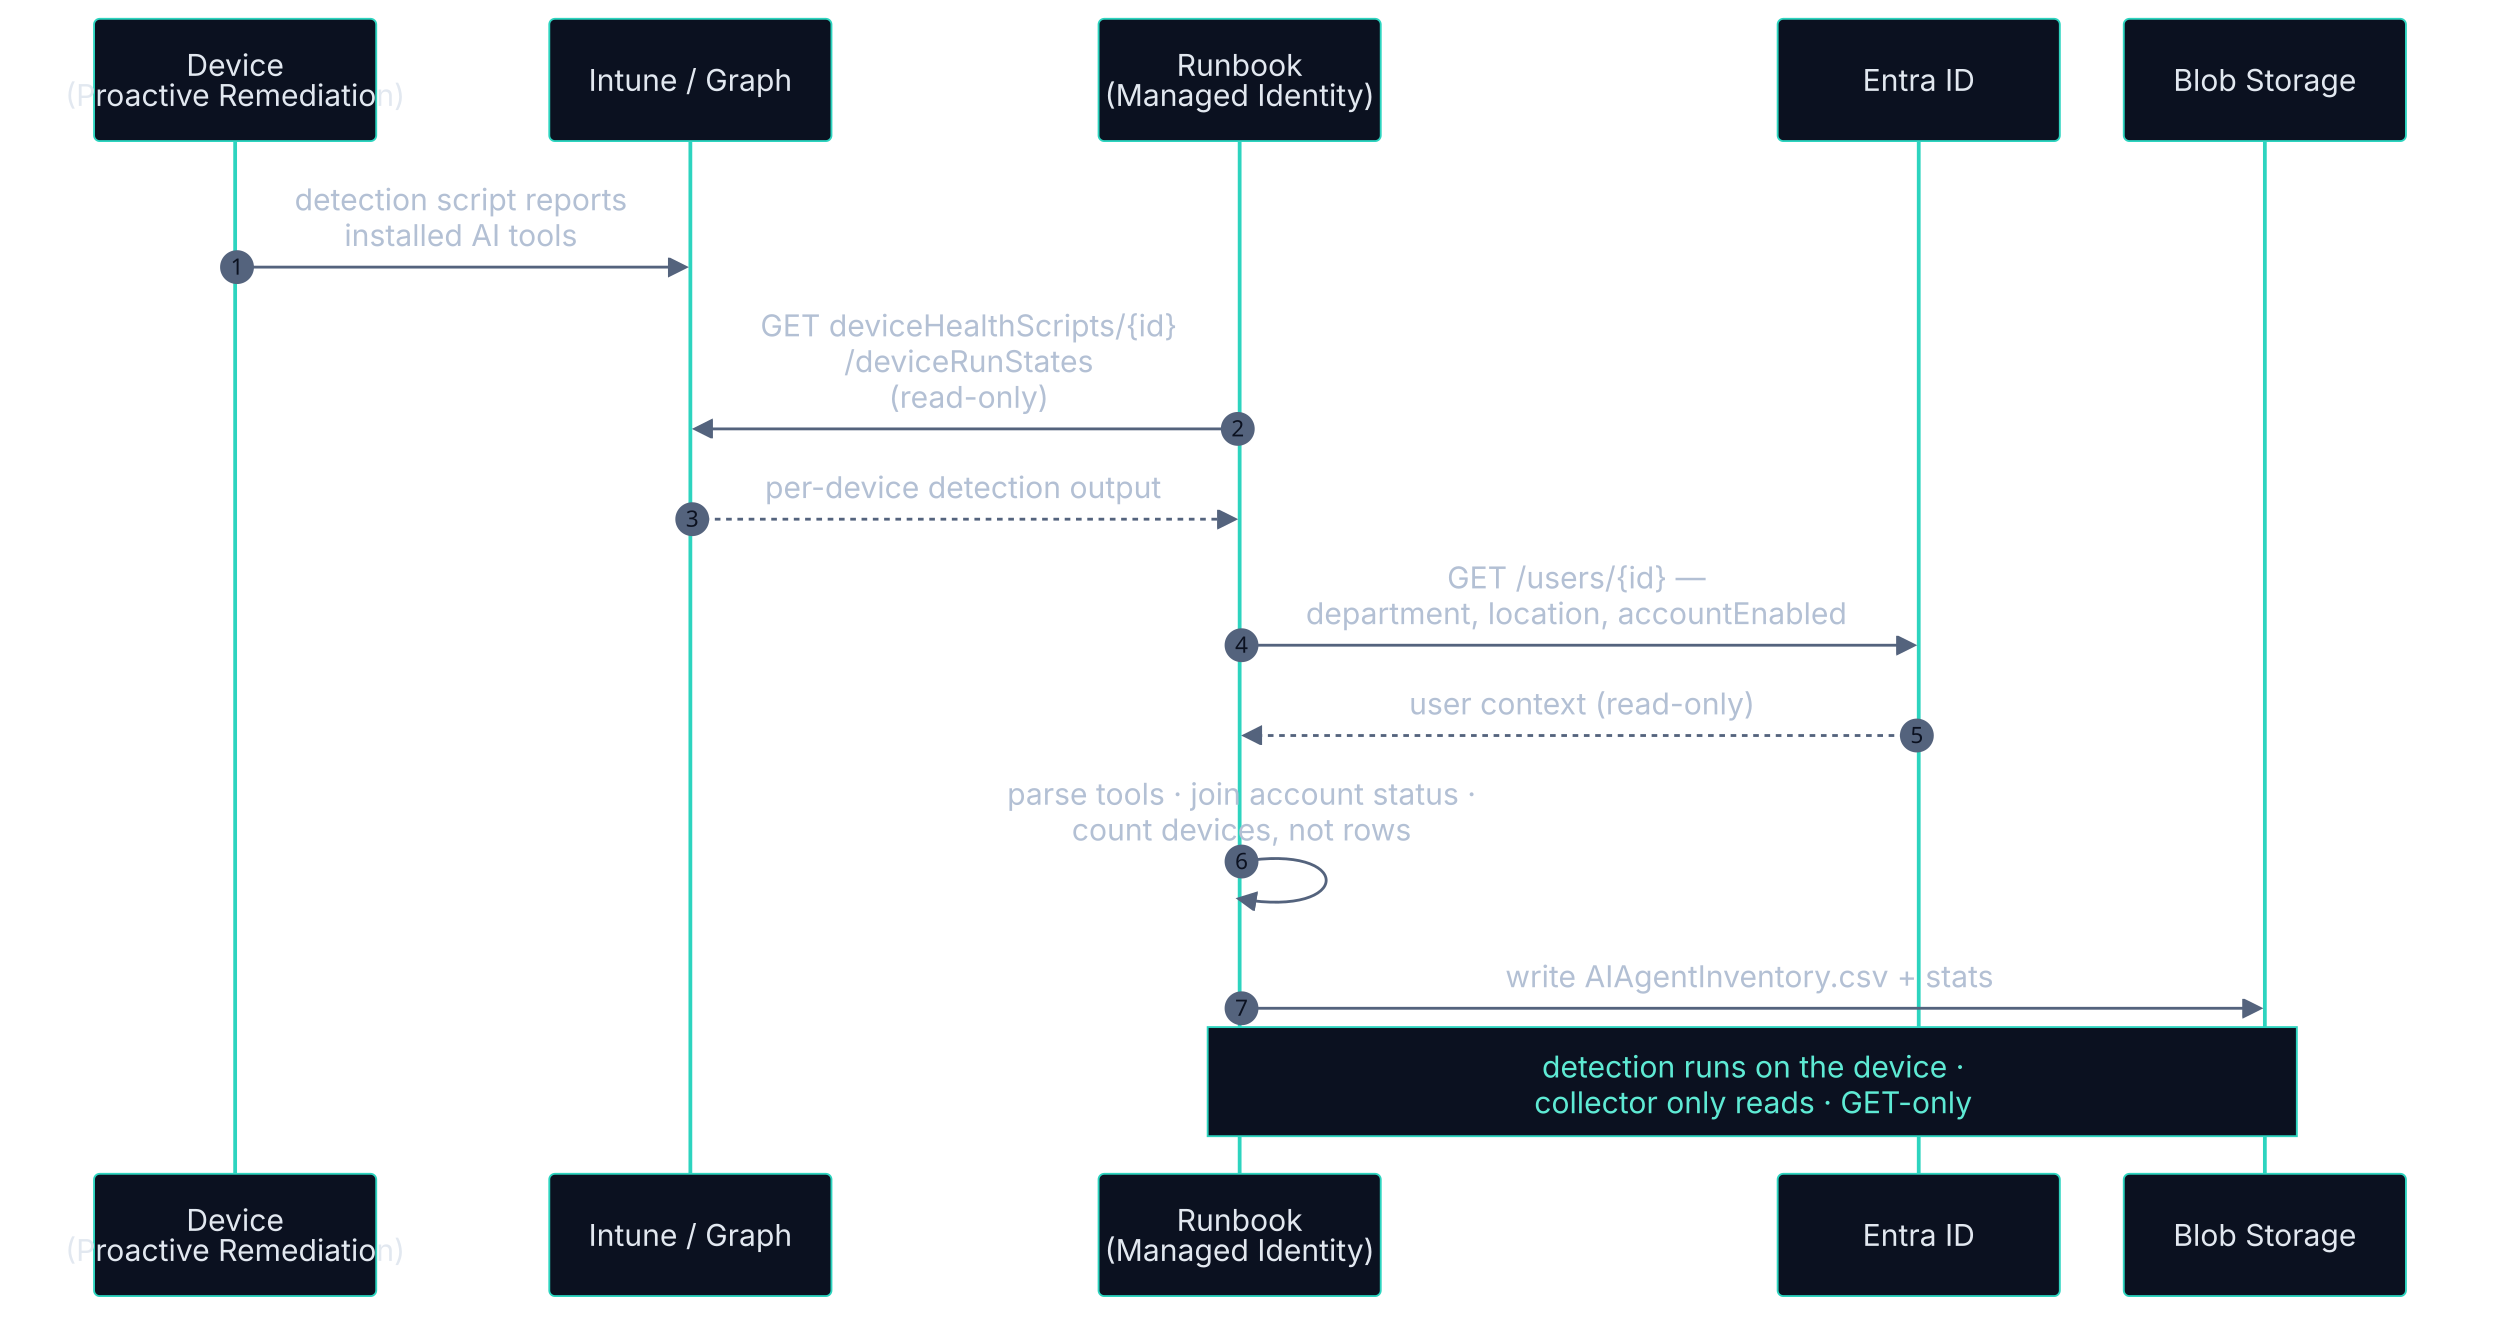
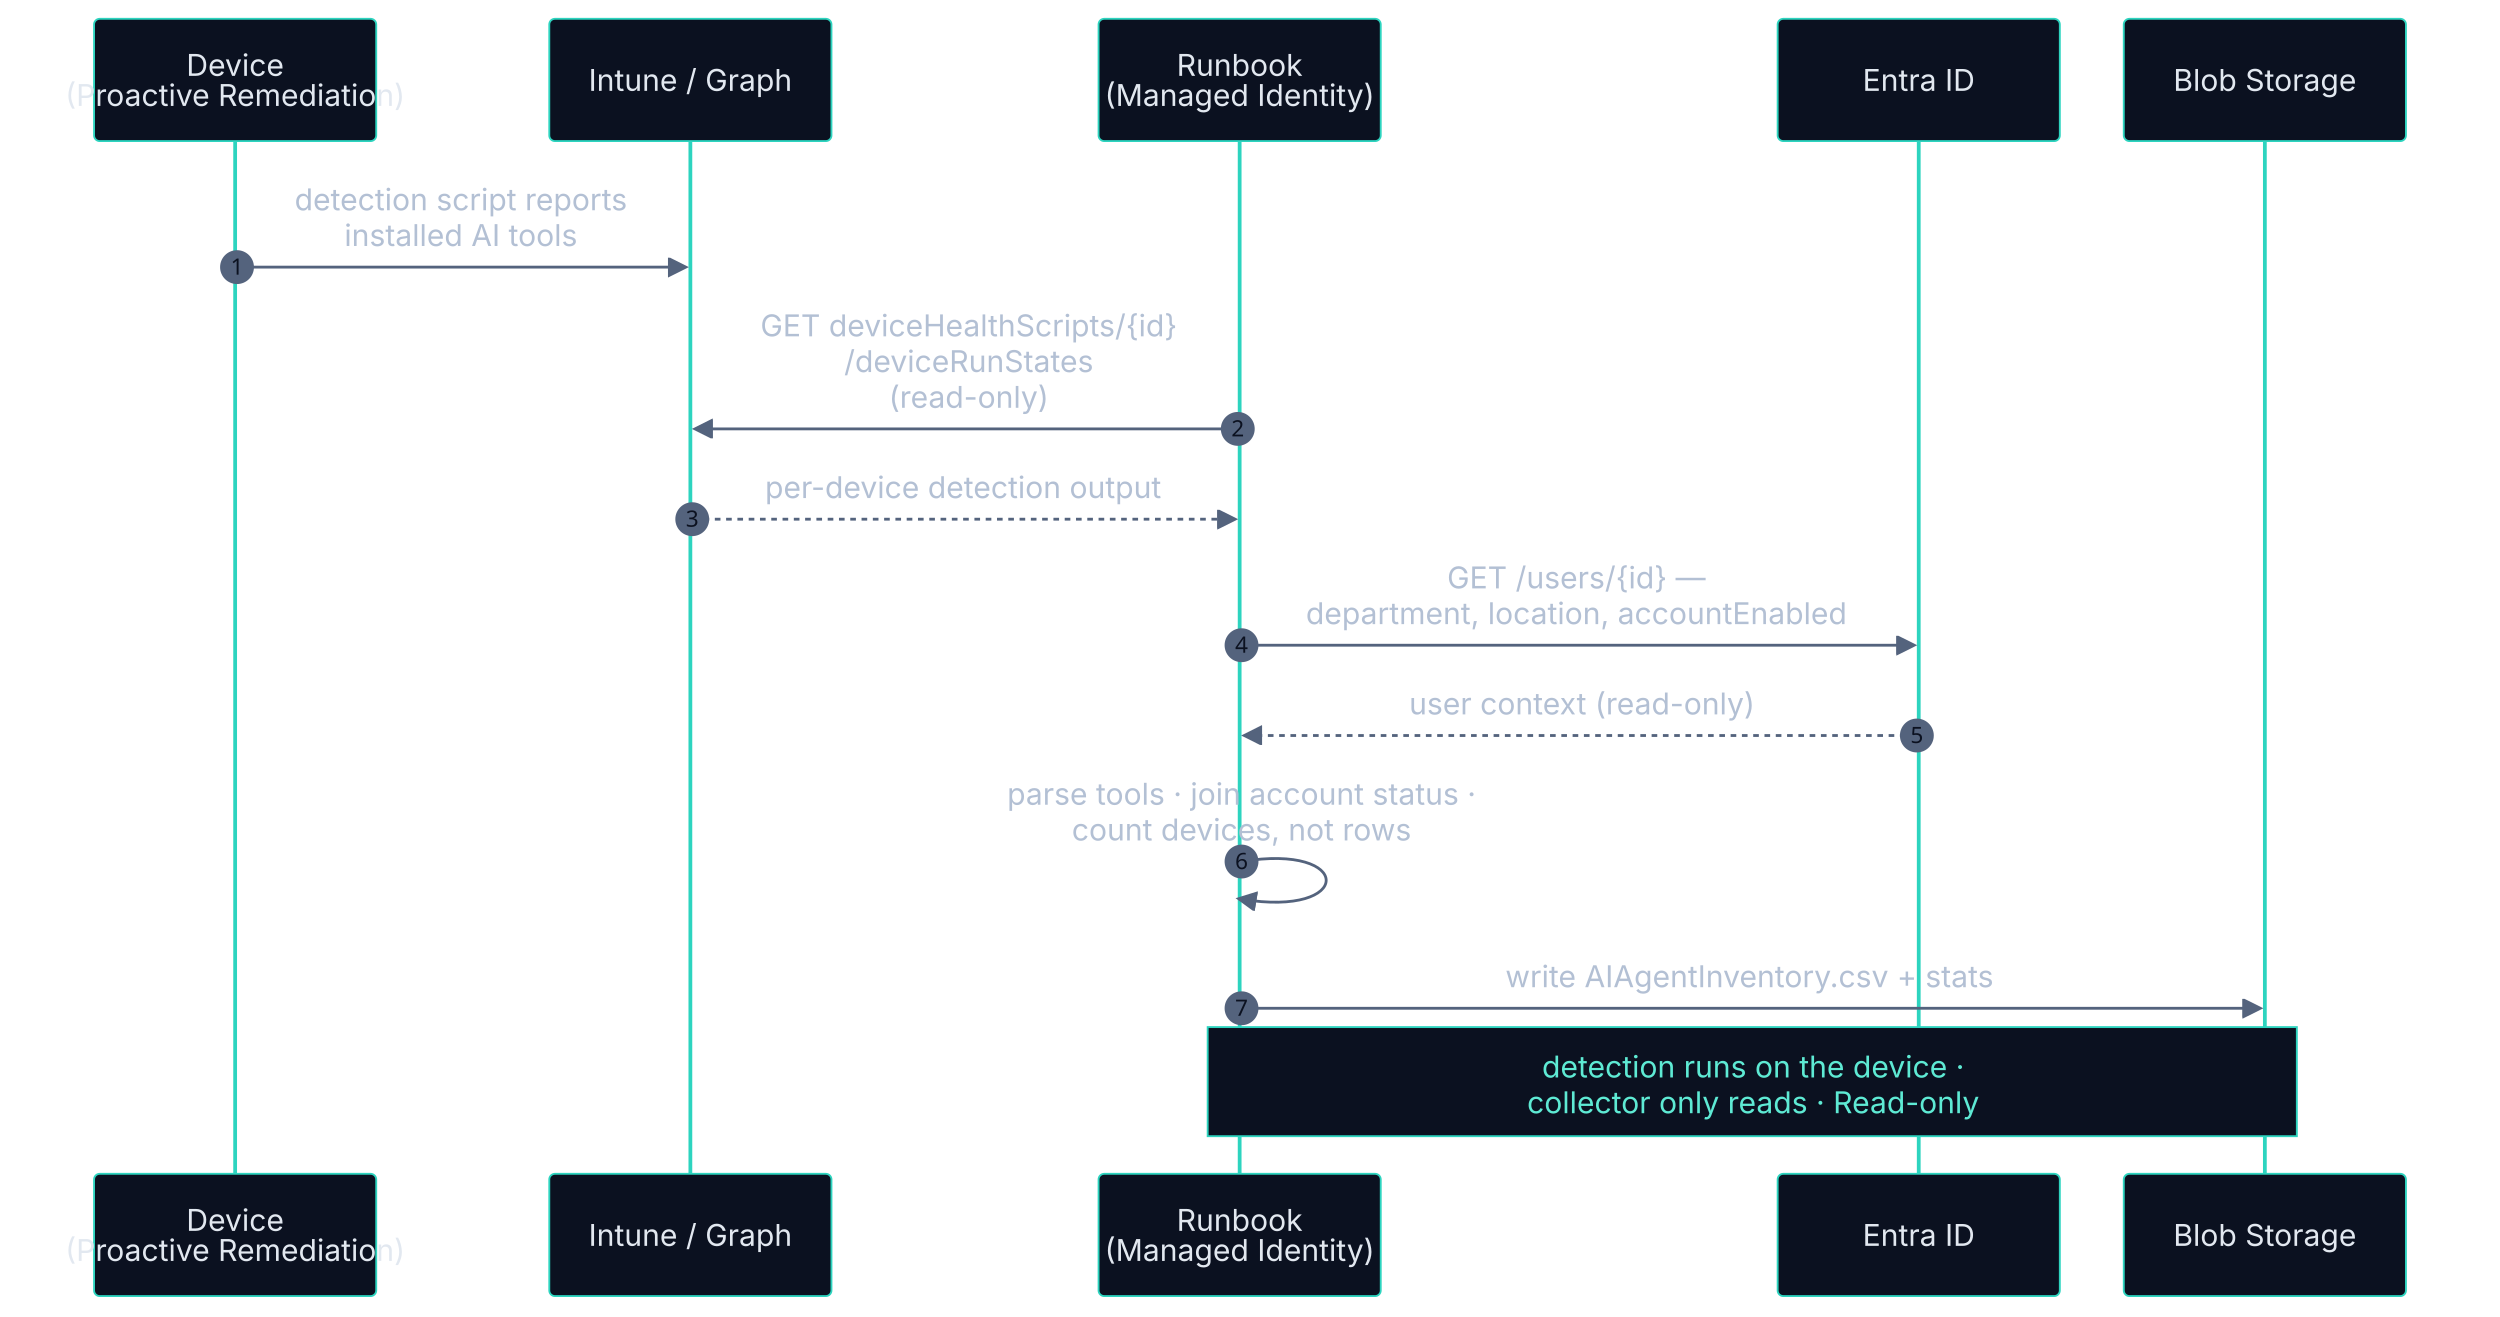
<svg xmlns="http://www.w3.org/2000/svg" id="mermaid-1785490395545" width="100%" style="max-width: 1329px;" viewBox="-50 -10 1329 700" role="img" aria-labelledby="d-how-it-works-a-read-only-collector-local-ai-agent-inventory-t d-how-it-works-a-read-only-collector-local-ai-agent-inventory-d">
  <g>
    <rect x="1079" y="614" fill="#eaeaea" stroke="#666" width="150" height="65" name="B" rx="3" ry="3" class="actor actor-bottom" />
    <text x="1154" y="646.5" dominant-baseline="central" alignment-baseline="central" class="actor" style="text-anchor: middle; font-size: 16px; font-weight: 400; font-family: Inter, system-ui, -apple-system, sans-serif;">
      <tspan x="1154" dy="0">Blob Storage</tspan>
    </text>
  </g>
  <g>
    <rect x="895" y="614" fill="#eaeaea" stroke="#666" width="150" height="65" name="E" rx="3" ry="3" class="actor actor-bottom" />
    <text x="970" y="646.5" dominant-baseline="central" alignment-baseline="central" class="actor" style="text-anchor: middle; font-size: 16px; font-weight: 400; font-family: Inter, system-ui, -apple-system, sans-serif;">
      <tspan x="970" dy="0">Entra ID</tspan>
    </text>
  </g>
  <g>
    <rect x="534" y="614" fill="#eaeaea" stroke="#666" width="150" height="65" name="R" rx="3" ry="3" class="actor actor-bottom" />
    <text x="609" y="646.5" dominant-baseline="central" alignment-baseline="central" class="actor" style="text-anchor: middle; font-size: 16px; font-weight: 400; font-family: Inter, system-ui, -apple-system, sans-serif;">
      <tspan x="609" dy="-8">Runbook</tspan>
    </text>
    <text x="609" y="646.5" dominant-baseline="central" alignment-baseline="central" class="actor" style="text-anchor: middle; font-size: 16px; font-weight: 400; font-family: Inter, system-ui, -apple-system, sans-serif;">
      <tspan x="609" dy="8">(Managed Identity)</tspan>
    </text>
  </g>
  <g>
    <rect x="242" y="614" fill="#eaeaea" stroke="#666" width="150" height="65" name="G" rx="3" ry="3" class="actor actor-bottom" />
    <text x="317" y="646.5" dominant-baseline="central" alignment-baseline="central" class="actor" style="text-anchor: middle; font-size: 16px; font-weight: 400; font-family: Inter, system-ui, -apple-system, sans-serif;">
      <tspan x="317" dy="0">Intune / Graph</tspan>
    </text>
  </g>
  <g>
    <rect x="0" y="614" fill="#eaeaea" stroke="#666" width="150" height="65" name="D" rx="3" ry="3" class="actor actor-bottom" />
    <text x="75" y="646.5" dominant-baseline="central" alignment-baseline="central" class="actor" style="text-anchor: middle; font-size: 16px; font-weight: 400; font-family: Inter, system-ui, -apple-system, sans-serif;">
      <tspan x="75" dy="-8">Device</tspan>
    </text>
    <text x="75" y="646.5" dominant-baseline="central" alignment-baseline="central" class="actor" style="text-anchor: middle; font-size: 16px; font-weight: 400; font-family: Inter, system-ui, -apple-system, sans-serif;">
      <tspan x="75" dy="8">(Proactive Remediation)</tspan>
    </text>
  </g>
  <g>
    <line id="actor4" x1="1154" y1="5" x2="1154" y2="614" class="200" stroke-width="0.5px" stroke="#999" />
    <g id="root-4">
      <rect x="1079" y="0" fill="#eaeaea" stroke="#666" width="150" height="65" name="B" rx="3" ry="3" class="actor actor-top" />
      <text x="1154" y="32.5" dominant-baseline="central" alignment-baseline="central" class="actor" style="text-anchor: middle; font-size: 16px; font-weight: 400; font-family: Inter, system-ui, -apple-system, sans-serif;">
        <tspan x="1154" dy="0">Blob Storage</tspan>
      </text>
    </g>
  </g>
  <g>
    <line id="actor3" x1="970" y1="5" x2="970" y2="614" class="200" stroke-width="0.5px" stroke="#999" />
    <g id="root-3">
      <rect x="895" y="0" fill="#eaeaea" stroke="#666" width="150" height="65" name="E" rx="3" ry="3" class="actor actor-top" />
      <text x="970" y="32.5" dominant-baseline="central" alignment-baseline="central" class="actor" style="text-anchor: middle; font-size: 16px; font-weight: 400; font-family: Inter, system-ui, -apple-system, sans-serif;">
        <tspan x="970" dy="0">Entra ID</tspan>
      </text>
    </g>
  </g>
  <g>
    <line id="actor2" x1="609" y1="5" x2="609" y2="614" class="200" stroke-width="0.5px" stroke="#999" />
    <g id="root-2">
      <rect x="534" y="0" fill="#eaeaea" stroke="#666" width="150" height="65" name="R" rx="3" ry="3" class="actor actor-top" />
      <text x="609" y="32.5" dominant-baseline="central" alignment-baseline="central" class="actor" style="text-anchor: middle; font-size: 16px; font-weight: 400; font-family: Inter, system-ui, -apple-system, sans-serif;">
        <tspan x="609" dy="-8">Runbook</tspan>
      </text>
      <text x="609" y="32.5" dominant-baseline="central" alignment-baseline="central" class="actor" style="text-anchor: middle; font-size: 16px; font-weight: 400; font-family: Inter, system-ui, -apple-system, sans-serif;">
        <tspan x="609" dy="8">(Managed Identity)</tspan>
      </text>
    </g>
  </g>
  <g>
    <line id="actor1" x1="317" y1="5" x2="317" y2="614" class="200" stroke-width="0.5px" stroke="#999" />
    <g id="root-1">
      <rect x="242" y="0" fill="#eaeaea" stroke="#666" width="150" height="65" name="G" rx="3" ry="3" class="actor actor-top" />
      <text x="317" y="32.5" dominant-baseline="central" alignment-baseline="central" class="actor" style="text-anchor: middle; font-size: 16px; font-weight: 400; font-family: Inter, system-ui, -apple-system, sans-serif;">
        <tspan x="317" dy="0">Intune / Graph</tspan>
      </text>
    </g>
  </g>
  <g>
    <line id="actor0" x1="75" y1="5" x2="75" y2="614" class="200" stroke-width="0.5px" stroke="#999" />
    <g id="root-0">
      <rect x="0" y="0" fill="#eaeaea" stroke="#666" width="150" height="65" name="D" rx="3" ry="3" class="actor actor-top" />
      <text x="75" y="32.5" dominant-baseline="central" alignment-baseline="central" class="actor" style="text-anchor: middle; font-size: 16px; font-weight: 400; font-family: Inter, system-ui, -apple-system, sans-serif;">
        <tspan x="75" dy="-8">Device</tspan>
      </text>
      <text x="75" y="32.5" dominant-baseline="central" alignment-baseline="central" class="actor" style="text-anchor: middle; font-size: 16px; font-weight: 400; font-family: Inter, system-ui, -apple-system, sans-serif;">
        <tspan x="75" dy="8">(Proactive Remediation)</tspan>
      </text>
    </g>
  </g>
  <style>#mermaid-1785490395545{font-family:"Inter",system-ui,-apple-system,sans-serif;font-size:16px;fill:#cbd5e1;}#mermaid-1785490395545 .error-icon{fill:hsl(40, 42.857%, 18.725%);}#mermaid-1785490395545 .error-text{fill:rgb(186.786, 200.429, 227.714);stroke:rgb(186.786, 200.429, 227.714);}#mermaid-1785490395545 .edge-thickness-normal{stroke-width:2px;}#mermaid-1785490395545 .edge-thickness-thick{stroke-width:3.5px;}#mermaid-1785490395545 .edge-pattern-solid{stroke-dasharray:0;}#mermaid-1785490395545 .edge-pattern-dashed{stroke-dasharray:3;}#mermaid-1785490395545 .edge-pattern-dotted{stroke-dasharray:2;}#mermaid-1785490395545 .marker{fill:#5b6b86;stroke:#5b6b86;}#mermaid-1785490395545 .marker.cross{stroke:#5b6b86;}#mermaid-1785490395545 svg{font-family:"Inter",system-ui,-apple-system,sans-serif;font-size:16px;}#mermaid-1785490395545 .actor{stroke:#2dd4bf;fill:#0b1120;}#mermaid-1785490395545 text.actor&gt;tspan{fill:#e2e8f0;stroke:none;}#mermaid-1785490395545 .actor-line{stroke:#5b6b86;}#mermaid-1785490395545 .messageLine0{stroke-width:1.5;stroke-dasharray:none;stroke:#54637d;}#mermaid-1785490395545 .messageLine1{stroke-width:1.5;stroke-dasharray:2,2;stroke:#54637d;}#mermaid-1785490395545 #arrowhead path{fill:#54637d;stroke:#54637d;}#mermaid-1785490395545 .sequenceNumber{fill:#0b1120;}#mermaid-1785490395545 #sequencenumber{fill:#54637d;}#mermaid-1785490395545 #crosshead path{fill:#54637d;stroke:#54637d;}#mermaid-1785490395545 .messageText{fill:#b3c0d4;stroke:none;}#mermaid-1785490395545 .labelBox{stroke:#2dd4bf;fill:#0b1120;}#mermaid-1785490395545 .labelText,#mermaid-1785490395545 .labelText&gt;tspan{fill:#e2e8f0;stroke:none;}#mermaid-1785490395545 .loopText,#mermaid-1785490395545 .loopText&gt;tspan{fill:#cbd5e1;stroke:none;}#mermaid-1785490395545 .loopLine{stroke-width:2px;stroke-dasharray:2,2;stroke:#2dd4bf;fill:#2dd4bf;}#mermaid-1785490395545 .note{stroke:#2dd4bf;fill:#0b1120;}#mermaid-1785490395545 .noteText,#mermaid-1785490395545 .noteText&gt;tspan{fill:#5eead4;stroke:none;}#mermaid-1785490395545 .activation0{fill:#2dd4bf;stroke:hsl(100, 42.857%, 3.725%);}#mermaid-1785490395545 .activation1{fill:#2dd4bf;stroke:hsl(100, 42.857%, 3.725%);}#mermaid-1785490395545 .activation2{fill:#2dd4bf;stroke:hsl(100, 42.857%, 3.725%);}#mermaid-1785490395545 .actorPopupMenu{position:absolute;}#mermaid-1785490395545 .actorPopupMenuPanel{position:absolute;fill:#0b1120;box-shadow:0px 8px 16px 0px rgba(0,0,0,0.2);filter:drop-shadow(3px 5px 2px rgb(0 0 0 / 0.4));}#mermaid-1785490395545 .actor-man line{stroke:#2dd4bf;fill:#0b1120;}#mermaid-1785490395545 .actor-man circle,#mermaid-1785490395545 line{stroke:#2dd4bf;fill:#0b1120;stroke-width:2px;}#mermaid-1785490395545 :root{--mermaid-font-family:"Inter",system-ui,-apple-system,sans-serif;}</style>
  <g />
  <defs>
    <symbol id="computer" width="24" height="24">
      <path transform="scale(.5)" d="M2 2v13h20v-13h-20zm18 11h-16v-9h16v9zm-10.228 6l.466-1h3.524l.467 1h-4.457zm14.228 3h-24l2-6h2.104l-1.33 4h18.45l-1.297-4h2.073l2 6zm-5-10h-14v-7h14v7z" />
    </symbol>
  </defs>
  <defs>
    <symbol id="database" fill-rule="evenodd" clip-rule="evenodd">
      <path transform="scale(.5)" d="M12.258.001l.256.004.255.005.253.008.251.01.249.012.247.015.246.016.242.019.241.02.239.023.236.024.233.027.231.028.229.031.225.032.223.034.22.036.217.038.214.04.211.041.208.043.205.045.201.046.198.048.194.05.191.051.187.053.183.054.18.056.175.057.172.059.168.06.163.061.16.063.155.064.15.066.074.033.073.033.071.034.07.034.069.035.068.035.067.035.066.035.064.036.064.036.062.036.06.036.06.037.058.037.058.037.055.038.055.038.053.038.052.038.051.039.05.039.048.039.047.039.045.04.044.04.043.04.041.04.04.041.039.041.037.041.036.041.034.041.033.042.032.042.03.042.029.042.027.042.026.043.024.043.023.043.021.043.02.043.018.044.017.043.015.044.013.044.012.044.011.045.009.044.007.045.006.045.004.045.002.045.001.045v17l-.001.045-.002.045-.004.045-.006.045-.007.045-.009.044-.011.045-.012.044-.013.044-.015.044-.017.043-.018.044-.02.043-.021.043-.023.043-.024.043-.026.043-.027.042-.029.042-.03.042-.032.042-.033.042-.034.041-.036.041-.037.041-.039.041-.04.041-.041.04-.043.04-.044.04-.045.04-.047.039-.048.039-.05.039-.051.039-.052.038-.053.038-.055.038-.055.038-.058.037-.058.037-.06.037-.06.036-.062.036-.064.036-.064.036-.066.035-.067.035-.068.035-.069.035-.07.034-.071.034-.073.033-.074.033-.15.066-.155.064-.16.063-.163.061-.168.06-.172.059-.175.057-.18.056-.183.054-.187.053-.191.051-.194.05-.198.048-.201.046-.205.045-.208.043-.211.041-.214.04-.217.038-.22.036-.223.034-.225.032-.229.031-.231.028-.233.027-.236.024-.239.023-.241.02-.242.019-.246.016-.247.015-.249.012-.251.01-.253.008-.255.005-.256.004-.258.001-.258-.001-.256-.004-.255-.005-.253-.008-.251-.01-.249-.012-.247-.015-.245-.016-.243-.019-.241-.02-.238-.023-.236-.024-.234-.027-.231-.028-.228-.031-.226-.032-.223-.034-.22-.036-.217-.038-.214-.04-.211-.041-.208-.043-.204-.045-.201-.046-.198-.048-.195-.05-.19-.051-.187-.053-.184-.054-.179-.056-.176-.057-.172-.059-.167-.06-.164-.061-.159-.063-.155-.064-.151-.066-.074-.033-.072-.033-.072-.034-.07-.034-.069-.035-.068-.035-.067-.035-.066-.035-.064-.036-.063-.036-.062-.036-.061-.036-.06-.037-.058-.037-.057-.037-.056-.038-.055-.038-.053-.038-.052-.038-.051-.039-.049-.039-.049-.039-.046-.039-.046-.04-.044-.04-.043-.04-.041-.04-.04-.041-.039-.041-.037-.041-.036-.041-.034-.041-.033-.042-.032-.042-.03-.042-.029-.042-.027-.042-.026-.043-.024-.043-.023-.043-.021-.043-.02-.043-.018-.044-.017-.043-.015-.044-.013-.044-.012-.044-.011-.045-.009-.044-.007-.045-.006-.045-.004-.045-.002-.045-.001-.045v-17l.001-.045.002-.045.004-.045.006-.045.007-.045.009-.044.011-.045.012-.044.013-.044.015-.044.017-.043.018-.044.02-.043.021-.043.023-.043.024-.043.026-.043.027-.042.029-.042.03-.042.032-.042.033-.042.034-.041.036-.041.037-.041.039-.041.04-.041.041-.04.043-.04.044-.04.046-.04.046-.039.049-.039.049-.039.051-.039.052-.038.053-.038.055-.038.056-.038.057-.037.058-.037.06-.037.061-.036.062-.036.063-.036.064-.036.066-.035.067-.035.068-.035.069-.035.07-.034.072-.034.072-.033.074-.033.151-.066.155-.064.159-.063.164-.061.167-.06.172-.059.176-.057.179-.056.184-.054.187-.053.19-.051.195-.05.198-.048.201-.046.204-.045.208-.043.211-.041.214-.04.217-.038.22-.036.223-.034.226-.032.228-.031.231-.028.234-.027.236-.024.238-.023.241-.02.243-.019.245-.016.247-.015.249-.012.251-.01.253-.008.255-.005.256-.004.258-.001.258.001zm-9.258 20.499v.01l.001.021.003.021.004.022.005.021.006.022.007.022.009.023.01.022.011.023.012.023.013.023.015.023.016.024.017.023.018.024.019.024.021.024.022.025.023.024.024.025.052.049.056.05.061.051.066.051.07.051.075.051.079.052.084.052.088.052.092.052.097.052.102.051.105.052.11.052.114.051.119.051.123.051.127.05.131.05.135.05.139.048.144.049.147.047.152.047.155.047.16.045.163.045.167.043.171.043.176.041.178.041.183.039.187.039.19.037.194.035.197.035.202.033.204.031.209.03.212.029.216.027.219.025.222.024.226.021.23.02.233.018.236.016.24.015.243.012.246.01.249.008.253.005.256.004.259.001.26-.001.257-.004.254-.005.25-.008.247-.011.244-.012.241-.014.237-.016.233-.018.231-.021.226-.021.224-.024.22-.026.216-.027.212-.028.21-.031.205-.031.202-.034.198-.034.194-.036.191-.037.187-.039.183-.04.179-.04.175-.042.172-.043.168-.044.163-.045.16-.046.155-.046.152-.047.148-.048.143-.049.139-.049.136-.05.131-.05.126-.05.123-.051.118-.052.114-.051.11-.052.106-.052.101-.052.096-.052.092-.052.088-.053.083-.051.079-.052.074-.052.07-.051.065-.051.06-.051.056-.05.051-.05.023-.024.023-.025.021-.024.02-.024.019-.024.018-.024.017-.024.015-.023.014-.024.013-.023.012-.023.01-.023.01-.022.008-.022.006-.022.006-.022.004-.022.004-.021.001-.021.001-.021v-4.127l-.077.055-.08.053-.083.054-.085.053-.087.052-.09.052-.093.051-.095.05-.097.05-.1.049-.102.049-.105.048-.106.047-.109.047-.111.046-.114.045-.115.045-.118.044-.12.043-.122.042-.124.042-.126.041-.128.04-.13.04-.132.038-.134.038-.135.037-.138.037-.139.035-.142.035-.143.034-.144.033-.147.032-.148.031-.15.03-.151.03-.153.029-.154.027-.156.027-.158.026-.159.025-.161.024-.162.023-.163.022-.165.021-.166.02-.167.019-.169.018-.169.017-.171.016-.173.015-.173.014-.175.013-.175.012-.177.011-.178.01-.179.008-.179.008-.181.006-.182.005-.182.004-.184.003-.184.002h-.37l-.184-.002-.184-.003-.182-.004-.182-.005-.181-.006-.179-.008-.179-.008-.178-.01-.176-.011-.176-.012-.175-.013-.173-.014-.172-.015-.171-.016-.17-.017-.169-.018-.167-.019-.166-.02-.165-.021-.163-.022-.162-.023-.161-.024-.159-.025-.157-.026-.156-.027-.155-.027-.153-.029-.151-.03-.15-.03-.148-.031-.146-.032-.145-.033-.143-.034-.141-.035-.14-.035-.137-.037-.136-.037-.134-.038-.132-.038-.13-.04-.128-.04-.126-.041-.124-.042-.122-.042-.12-.044-.117-.043-.116-.045-.113-.045-.112-.046-.109-.047-.106-.047-.105-.048-.102-.049-.1-.049-.097-.05-.095-.05-.093-.052-.09-.051-.087-.052-.085-.053-.083-.054-.08-.054-.077-.054v4.127zm0-5.654v.011l.001.021.003.021.004.021.005.022.006.022.007.022.009.022.01.022.011.023.012.023.013.023.015.024.016.023.017.024.018.024.019.024.021.024.022.024.023.025.024.024.052.05.056.05.061.05.066.051.07.051.075.052.079.051.084.052.088.052.092.052.097.052.102.052.105.052.11.051.114.051.119.052.123.05.127.051.131.05.135.049.139.049.144.048.147.048.152.047.155.046.16.045.163.045.167.044.171.042.176.042.178.04.183.04.187.038.19.037.194.036.197.034.202.033.204.032.209.03.212.028.216.027.219.025.222.024.226.022.23.02.233.018.236.016.24.014.243.012.246.01.249.008.253.006.256.003.259.001.26-.001.257-.003.254-.006.25-.008.247-.01.244-.012.241-.015.237-.016.233-.018.231-.02.226-.022.224-.024.22-.025.216-.027.212-.029.21-.03.205-.032.202-.033.198-.035.194-.036.191-.037.187-.039.183-.039.179-.041.175-.042.172-.043.168-.044.163-.045.16-.045.155-.047.152-.047.148-.048.143-.048.139-.05.136-.049.131-.05.126-.051.123-.051.118-.051.114-.052.11-.052.106-.052.101-.052.096-.052.092-.052.088-.052.083-.052.079-.052.074-.051.07-.052.065-.051.06-.05.056-.051.051-.049.023-.025.023-.024.021-.025.02-.024.019-.024.018-.024.017-.024.015-.023.014-.023.013-.024.012-.022.01-.023.01-.023.008-.022.006-.022.006-.022.004-.021.004-.022.001-.021.001-.021v-4.139l-.077.054-.08.054-.083.054-.085.052-.087.053-.09.051-.093.051-.095.051-.097.05-.1.049-.102.049-.105.048-.106.047-.109.047-.111.046-.114.045-.115.044-.118.044-.12.044-.122.042-.124.042-.126.041-.128.04-.13.039-.132.039-.134.038-.135.037-.138.036-.139.036-.142.035-.143.033-.144.033-.147.033-.148.031-.15.03-.151.03-.153.028-.154.028-.156.027-.158.026-.159.025-.161.024-.162.023-.163.022-.165.021-.166.02-.167.019-.169.018-.169.017-.171.016-.173.015-.173.014-.175.013-.175.012-.177.011-.178.009-.179.009-.179.007-.181.007-.182.005-.182.004-.184.003-.184.002h-.37l-.184-.002-.184-.003-.182-.004-.182-.005-.181-.007-.179-.007-.179-.009-.178-.009-.176-.011-.176-.012-.175-.013-.173-.014-.172-.015-.171-.016-.17-.017-.169-.018-.167-.019-.166-.02-.165-.021-.163-.022-.162-.023-.161-.024-.159-.025-.157-.026-.156-.027-.155-.028-.153-.028-.151-.03-.15-.03-.148-.031-.146-.033-.145-.033-.143-.033-.141-.035-.14-.036-.137-.036-.136-.037-.134-.038-.132-.039-.13-.039-.128-.04-.126-.041-.124-.042-.122-.043-.12-.043-.117-.044-.116-.044-.113-.046-.112-.046-.109-.046-.106-.047-.105-.048-.102-.049-.1-.049-.097-.05-.095-.051-.093-.051-.09-.051-.087-.053-.085-.052-.083-.054-.08-.054-.077-.054v4.139zm0-5.666v.011l.001.02.003.022.004.021.005.022.006.021.007.022.009.023.01.022.011.023.012.023.013.023.015.023.016.024.017.024.018.023.019.024.021.025.022.024.023.024.024.025.052.05.056.05.061.05.066.051.07.051.075.052.079.051.084.052.088.052.092.052.097.052.102.052.105.051.11.052.114.051.119.051.123.051.127.05.131.05.135.05.139.049.144.048.147.048.152.047.155.046.16.045.163.045.167.043.171.043.176.042.178.04.183.04.187.038.19.037.194.036.197.034.202.033.204.032.209.03.212.028.216.027.219.025.222.024.226.021.23.02.233.018.236.017.24.014.243.012.246.01.249.008.253.006.256.003.259.001.26-.001.257-.003.254-.006.25-.008.247-.01.244-.013.241-.014.237-.016.233-.018.231-.02.226-.022.224-.024.22-.025.216-.027.212-.029.21-.03.205-.032.202-.033.198-.035.194-.036.191-.037.187-.039.183-.039.179-.041.175-.042.172-.043.168-.044.163-.045.16-.045.155-.047.152-.047.148-.048.143-.049.139-.049.136-.049.131-.051.126-.05.123-.051.118-.052.114-.051.11-.052.106-.052.101-.052.096-.052.092-.052.088-.052.083-.052.079-.052.074-.052.07-.051.065-.051.06-.051.056-.05.051-.049.023-.025.023-.025.021-.024.02-.024.019-.024.018-.024.017-.024.015-.023.014-.024.013-.023.012-.023.01-.022.01-.023.008-.022.006-.022.006-.022.004-.022.004-.021.001-.021.001-.021v-4.153l-.077.054-.08.054-.083.053-.085.053-.087.053-.09.051-.093.051-.095.051-.097.05-.1.049-.102.048-.105.048-.106.048-.109.046-.111.046-.114.046-.115.044-.118.044-.12.043-.122.043-.124.042-.126.041-.128.04-.13.039-.132.039-.134.038-.135.037-.138.036-.139.036-.142.034-.143.034-.144.033-.147.032-.148.032-.15.03-.151.03-.153.028-.154.028-.156.027-.158.026-.159.024-.161.024-.162.023-.163.023-.165.021-.166.02-.167.019-.169.018-.169.017-.171.016-.173.015-.173.014-.175.013-.175.012-.177.01-.178.01-.179.009-.179.007-.181.006-.182.006-.182.004-.184.003-.184.001-.185.001-.185-.001-.184-.001-.184-.003-.182-.004-.182-.006-.181-.006-.179-.007-.179-.009-.178-.01-.176-.01-.176-.012-.175-.013-.173-.014-.172-.015-.171-.016-.17-.017-.169-.018-.167-.019-.166-.02-.165-.021-.163-.023-.162-.023-.161-.024-.159-.024-.157-.026-.156-.027-.155-.028-.153-.028-.151-.03-.15-.03-.148-.032-.146-.032-.145-.033-.143-.034-.141-.034-.14-.036-.137-.036-.136-.037-.134-.038-.132-.039-.13-.039-.128-.041-.126-.041-.124-.041-.122-.043-.12-.043-.117-.044-.116-.044-.113-.046-.112-.046-.109-.046-.106-.048-.105-.048-.102-.048-.1-.05-.097-.049-.095-.051-.093-.051-.09-.052-.087-.052-.085-.053-.083-.053-.08-.054-.077-.054v4.153zm8.74-8.179l-.257.004-.254.005-.25.008-.247.011-.244.012-.241.014-.237.016-.233.018-.231.021-.226.022-.224.023-.22.026-.216.027-.212.028-.21.031-.205.032-.202.033-.198.034-.194.036-.191.038-.187.038-.183.04-.179.041-.175.042-.172.043-.168.043-.163.045-.16.046-.155.046-.152.048-.148.048-.143.048-.139.049-.136.05-.131.05-.126.051-.123.051-.118.051-.114.052-.11.052-.106.052-.101.052-.096.052-.092.052-.088.052-.083.052-.079.052-.074.051-.07.052-.065.051-.06.05-.056.05-.051.05-.023.025-.023.024-.021.024-.02.025-.019.024-.018.024-.017.023-.015.024-.014.023-.013.023-.012.023-.01.023-.01.022-.008.022-.006.023-.006.021-.004.022-.004.021-.001.021-.001.021.001.021.001.021.004.021.004.022.006.021.006.023.008.022.01.022.01.023.012.023.013.023.014.023.015.024.017.023.018.024.019.024.02.025.021.024.023.024.023.025.051.05.056.05.06.05.065.051.07.052.074.051.079.052.083.052.088.052.092.052.096.052.101.052.106.052.11.052.114.052.118.051.123.051.126.051.131.05.136.05.139.049.143.048.148.048.152.048.155.046.16.046.163.045.168.043.172.043.175.042.179.041.183.04.187.038.191.038.194.036.198.034.202.033.205.032.21.031.212.028.216.027.22.026.224.023.226.022.231.021.233.018.237.016.241.014.244.012.247.011.25.008.254.005.257.004.26.001.26-.001.257-.004.254-.005.25-.008.247-.011.244-.012.241-.014.237-.016.233-.018.231-.021.226-.022.224-.023.22-.026.216-.027.212-.028.21-.031.205-.032.202-.033.198-.034.194-.036.191-.038.187-.038.183-.04.179-.041.175-.042.172-.043.168-.043.163-.045.16-.046.155-.046.152-.048.148-.048.143-.048.139-.049.136-.05.131-.05.126-.051.123-.051.118-.051.114-.052.11-.052.106-.052.101-.052.096-.052.092-.052.088-.052.083-.052.079-.052.074-.051.07-.052.065-.051.06-.05.056-.05.051-.05.023-.025.023-.024.021-.024.02-.025.019-.024.018-.024.017-.023.015-.024.014-.023.013-.023.012-.023.01-.023.01-.022.008-.022.006-.023.006-.021.004-.022.004-.021.001-.021.001-.021-.001-.021-.001-.021-.004-.021-.004-.022-.006-.021-.006-.023-.008-.022-.01-.022-.01-.023-.012-.023-.013-.023-.014-.023-.015-.024-.017-.023-.018-.024-.019-.024-.02-.025-.021-.024-.023-.024-.023-.025-.051-.05-.056-.05-.06-.05-.065-.051-.07-.052-.074-.051-.079-.052-.083-.052-.088-.052-.092-.052-.096-.052-.101-.052-.106-.052-.11-.052-.114-.052-.118-.051-.123-.051-.126-.051-.131-.05-.136-.05-.139-.049-.143-.048-.148-.048-.152-.048-.155-.046-.16-.046-.163-.045-.168-.043-.172-.043-.175-.042-.179-.041-.183-.04-.187-.038-.191-.038-.194-.036-.198-.034-.202-.033-.205-.032-.21-.031-.212-.028-.216-.027-.22-.026-.224-.023-.226-.022-.231-.021-.233-.018-.237-.016-.241-.014-.244-.012-.247-.011-.25-.008-.254-.005-.257-.004-.26-.001-.26.001z" />
    </symbol>
  </defs>
  <defs>
    <symbol id="clock" width="24" height="24">
      <path transform="scale(.5)" d="M12 2c5.514 0 10 4.486 10 10s-4.486 10-10 10-10-4.486-10-10 4.486-10 10-10zm0-2c-6.627 0-12 5.373-12 12s5.373 12 12 12 12-5.373 12-12-5.373-12-12-12zm5.848 12.459c.202.038.202.333.001.372-1.907.361-6.045 1.111-6.547 1.111-.719 0-1.301-.582-1.301-1.301 0-.512.77-5.447 1.125-7.445.034-.192.312-.181.343.014l.985 6.238 5.394 1.011z" />
    </symbol>
  </defs>
  <defs>
    <marker id="arrowhead" refX="7.9" refY="5" markerUnits="userSpaceOnUse" markerWidth="12" markerHeight="12" orient="auto">
      <path d="M 0 0 L 10 5 L 0 10 z" />
    </marker>
  </defs>
  <defs>
    <marker id="crosshead" markerWidth="15" markerHeight="8" orient="auto" refX="4" refY="4.5">
      <path fill="none" stroke="#000000" stroke-width="1pt" d="M 1,2 L 6,7 M 6,2 L 1,7" style="stroke-dasharray: 0, 0;" />
    </marker>
  </defs>
  <defs>
    <marker id="filled-head" refX="15.5" refY="7" markerWidth="20" markerHeight="28" orient="auto">
      <path d="M 18,7 L9,13 L14,7 L9,1 Z" />
    </marker>
  </defs>
  <defs>
    <marker id="sequencenumber" refX="15" refY="15" markerWidth="60" markerHeight="40" orient="auto">
      <circle cx="15" cy="15" r="6" />
    </marker>
  </defs>
  <g>
    <rect x="592" y="536" fill="#EDF2AE" stroke="#666" width="579" height="58" rx="0" ry="0" class="note" />
    <text x="882" y="541" text-anchor="middle" dominant-baseline="middle" alignment-baseline="middle" class="noteText" dy="1em" style="font-family: Inter, system-ui, -apple-system, sans-serif; font-size: 16px; font-weight: 400;">
      <tspan x="882">detection runs on the device ·</tspan>
    </text>
    <text x="882" y="560" text-anchor="middle" dominant-baseline="middle" alignment-baseline="middle" class="noteText" dy="1em" style="font-family: Inter, system-ui, -apple-system, sans-serif; font-size: 16px; font-weight: 400;">
-       <tspan x="882">collector only reads · GET-only</tspan>
+       <tspan x="882">collector only reads · Read-only</tspan>
    </text>
  </g>
  <text x="195" y="80" text-anchor="middle" dominant-baseline="middle" alignment-baseline="middle" class="messageText" dy="1em" style="font-family: Inter, system-ui, -apple-system, sans-serif; font-size: 16px; font-weight: 400;">detection script reports</text>
  <text x="195" y="99" text-anchor="middle" dominant-baseline="middle" alignment-baseline="middle" class="messageText" dy="1em" style="font-family: Inter, system-ui, -apple-system, sans-serif; font-size: 16px; font-weight: 400;">installed AI tools</text>
  <line x1="76" y1="132" x2="313" y2="132" class="messageLine0" stroke-width="2" stroke="none" marker-end="url(#arrowhead)" marker-start="url(#sequencenumber)" style="fill: none;" />
  <text x="76" y="136" font-family="sans-serif" font-size="12px" text-anchor="middle" class="sequenceNumber">1</text>
  <text x="465" y="147" text-anchor="middle" dominant-baseline="middle" alignment-baseline="middle" class="messageText" dy="1em" style="font-family: Inter, system-ui, -apple-system, sans-serif; font-size: 16px; font-weight: 400;">GET deviceHealthScripts/{id}</text>
  <text x="465" y="166" text-anchor="middle" dominant-baseline="middle" alignment-baseline="middle" class="messageText" dy="1em" style="font-family: Inter, system-ui, -apple-system, sans-serif; font-size: 16px; font-weight: 400;">/deviceRunStates</text>
  <text x="465" y="185" text-anchor="middle" dominant-baseline="middle" alignment-baseline="middle" class="messageText" dy="1em" style="font-family: Inter, system-ui, -apple-system, sans-serif; font-size: 16px; font-weight: 400;">(read-only)</text>
  <line x1="608" y1="218" x2="321" y2="218" class="messageLine0" stroke-width="2" stroke="none" marker-end="url(#arrowhead)" marker-start="url(#sequencenumber)" style="fill: none;" />
  <text x="608" y="222" font-family="sans-serif" font-size="12px" text-anchor="middle" class="sequenceNumber">2</text>
  <text x="462" y="233" text-anchor="middle" dominant-baseline="middle" alignment-baseline="middle" class="messageText" dy="1em" style="font-family: Inter, system-ui, -apple-system, sans-serif; font-size: 16px; font-weight: 400;">per-device detection output</text>
  <line x1="318" y1="266" x2="605" y2="266" class="messageLine1" stroke-width="2" stroke="none" marker-end="url(#arrowhead)" marker-start="url(#sequencenumber)" style="stroke-dasharray: 3, 3; fill: none;" />
  <text x="318" y="270" font-family="sans-serif" font-size="12px" text-anchor="middle" class="sequenceNumber">3</text>
  <text x="788" y="281" text-anchor="middle" dominant-baseline="middle" alignment-baseline="middle" class="messageText" dy="1em" style="font-family: Inter, system-ui, -apple-system, sans-serif; font-size: 16px; font-weight: 400;">GET /users/{id} —</text>
  <text x="788" y="300" text-anchor="middle" dominant-baseline="middle" alignment-baseline="middle" class="messageText" dy="1em" style="font-family: Inter, system-ui, -apple-system, sans-serif; font-size: 16px; font-weight: 400;">department, location, accountEnabled</text>
  <line x1="610" y1="333" x2="966" y2="333" class="messageLine0" stroke-width="2" stroke="none" marker-end="url(#arrowhead)" marker-start="url(#sequencenumber)" style="fill: none;" />
  <text x="610" y="337" font-family="sans-serif" font-size="12px" text-anchor="middle" class="sequenceNumber">4</text>
  <text x="791" y="348" text-anchor="middle" dominant-baseline="middle" alignment-baseline="middle" class="messageText" dy="1em" style="font-family: Inter, system-ui, -apple-system, sans-serif; font-size: 16px; font-weight: 400;">user context (read-only)</text>
  <line x1="969" y1="381" x2="613" y2="381" class="messageLine1" stroke-width="2" stroke="none" marker-end="url(#arrowhead)" marker-start="url(#sequencenumber)" style="stroke-dasharray: 3, 3; fill: none;" />
  <text x="969" y="385" font-family="sans-serif" font-size="12px" text-anchor="middle" class="sequenceNumber">5</text>
  <text x="610" y="396" text-anchor="middle" dominant-baseline="middle" alignment-baseline="middle" class="messageText" dy="1em" style="font-family: Inter, system-ui, -apple-system, sans-serif; font-size: 16px; font-weight: 400;">parse tools · join account status ·</text>
  <text x="610" y="415" text-anchor="middle" dominant-baseline="middle" alignment-baseline="middle" class="messageText" dy="1em" style="font-family: Inter, system-ui, -apple-system, sans-serif; font-size: 16px; font-weight: 400;">count devices, not rows</text>
  <path d="M 610,448 C 670,438 670,478 610,468" class="messageLine0" stroke-width="2" stroke="none" marker-end="url(#arrowhead)" marker-start="url(#sequencenumber)" style="fill: none;" />
  <text x="610" y="452" font-family="sans-serif" font-size="12px" text-anchor="middle" class="sequenceNumber">6</text>
  <text x="880" y="493" text-anchor="middle" dominant-baseline="middle" alignment-baseline="middle" class="messageText" dy="1em" style="font-family: Inter, system-ui, -apple-system, sans-serif; font-size: 16px; font-weight: 400;">write AIAgentInventory.csv + stats</text>
  <line x1="610" y1="526" x2="1150" y2="526" class="messageLine0" stroke-width="2" stroke="none" marker-end="url(#arrowhead)" marker-start="url(#sequencenumber)" style="fill: none;" />
  <text x="610" y="530" font-family="sans-serif" font-size="12px" text-anchor="middle" class="sequenceNumber">7</text>
</svg>
